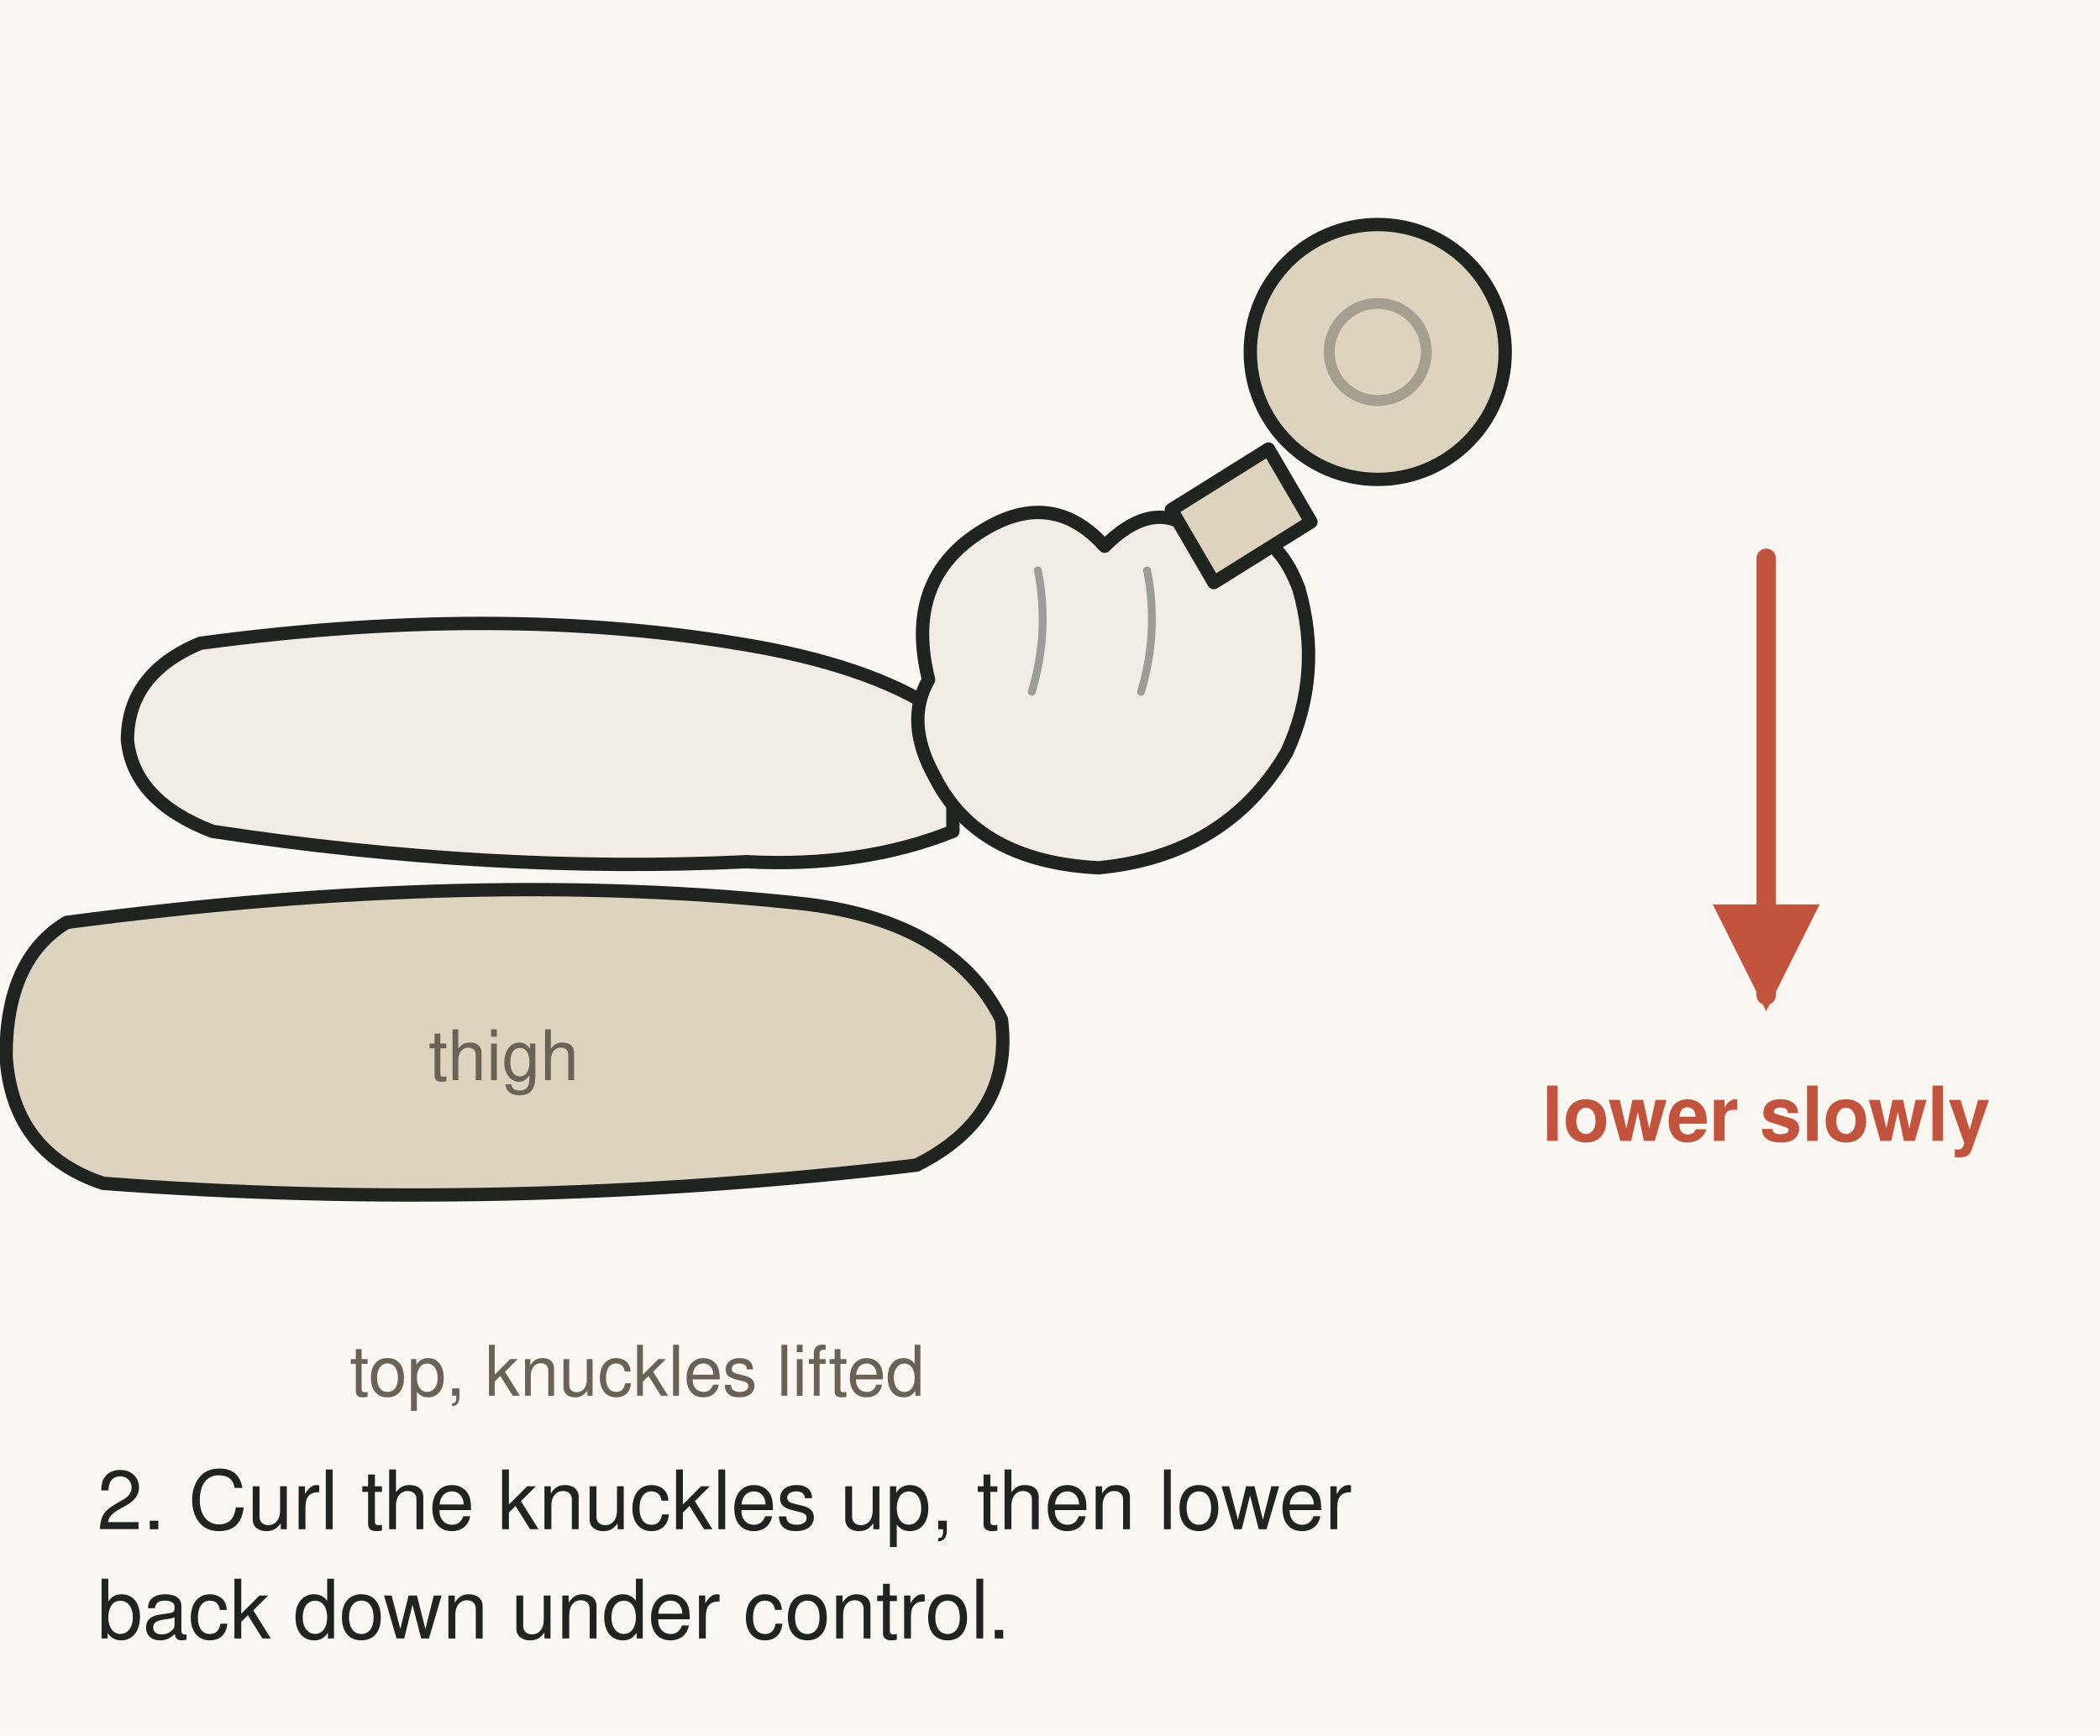
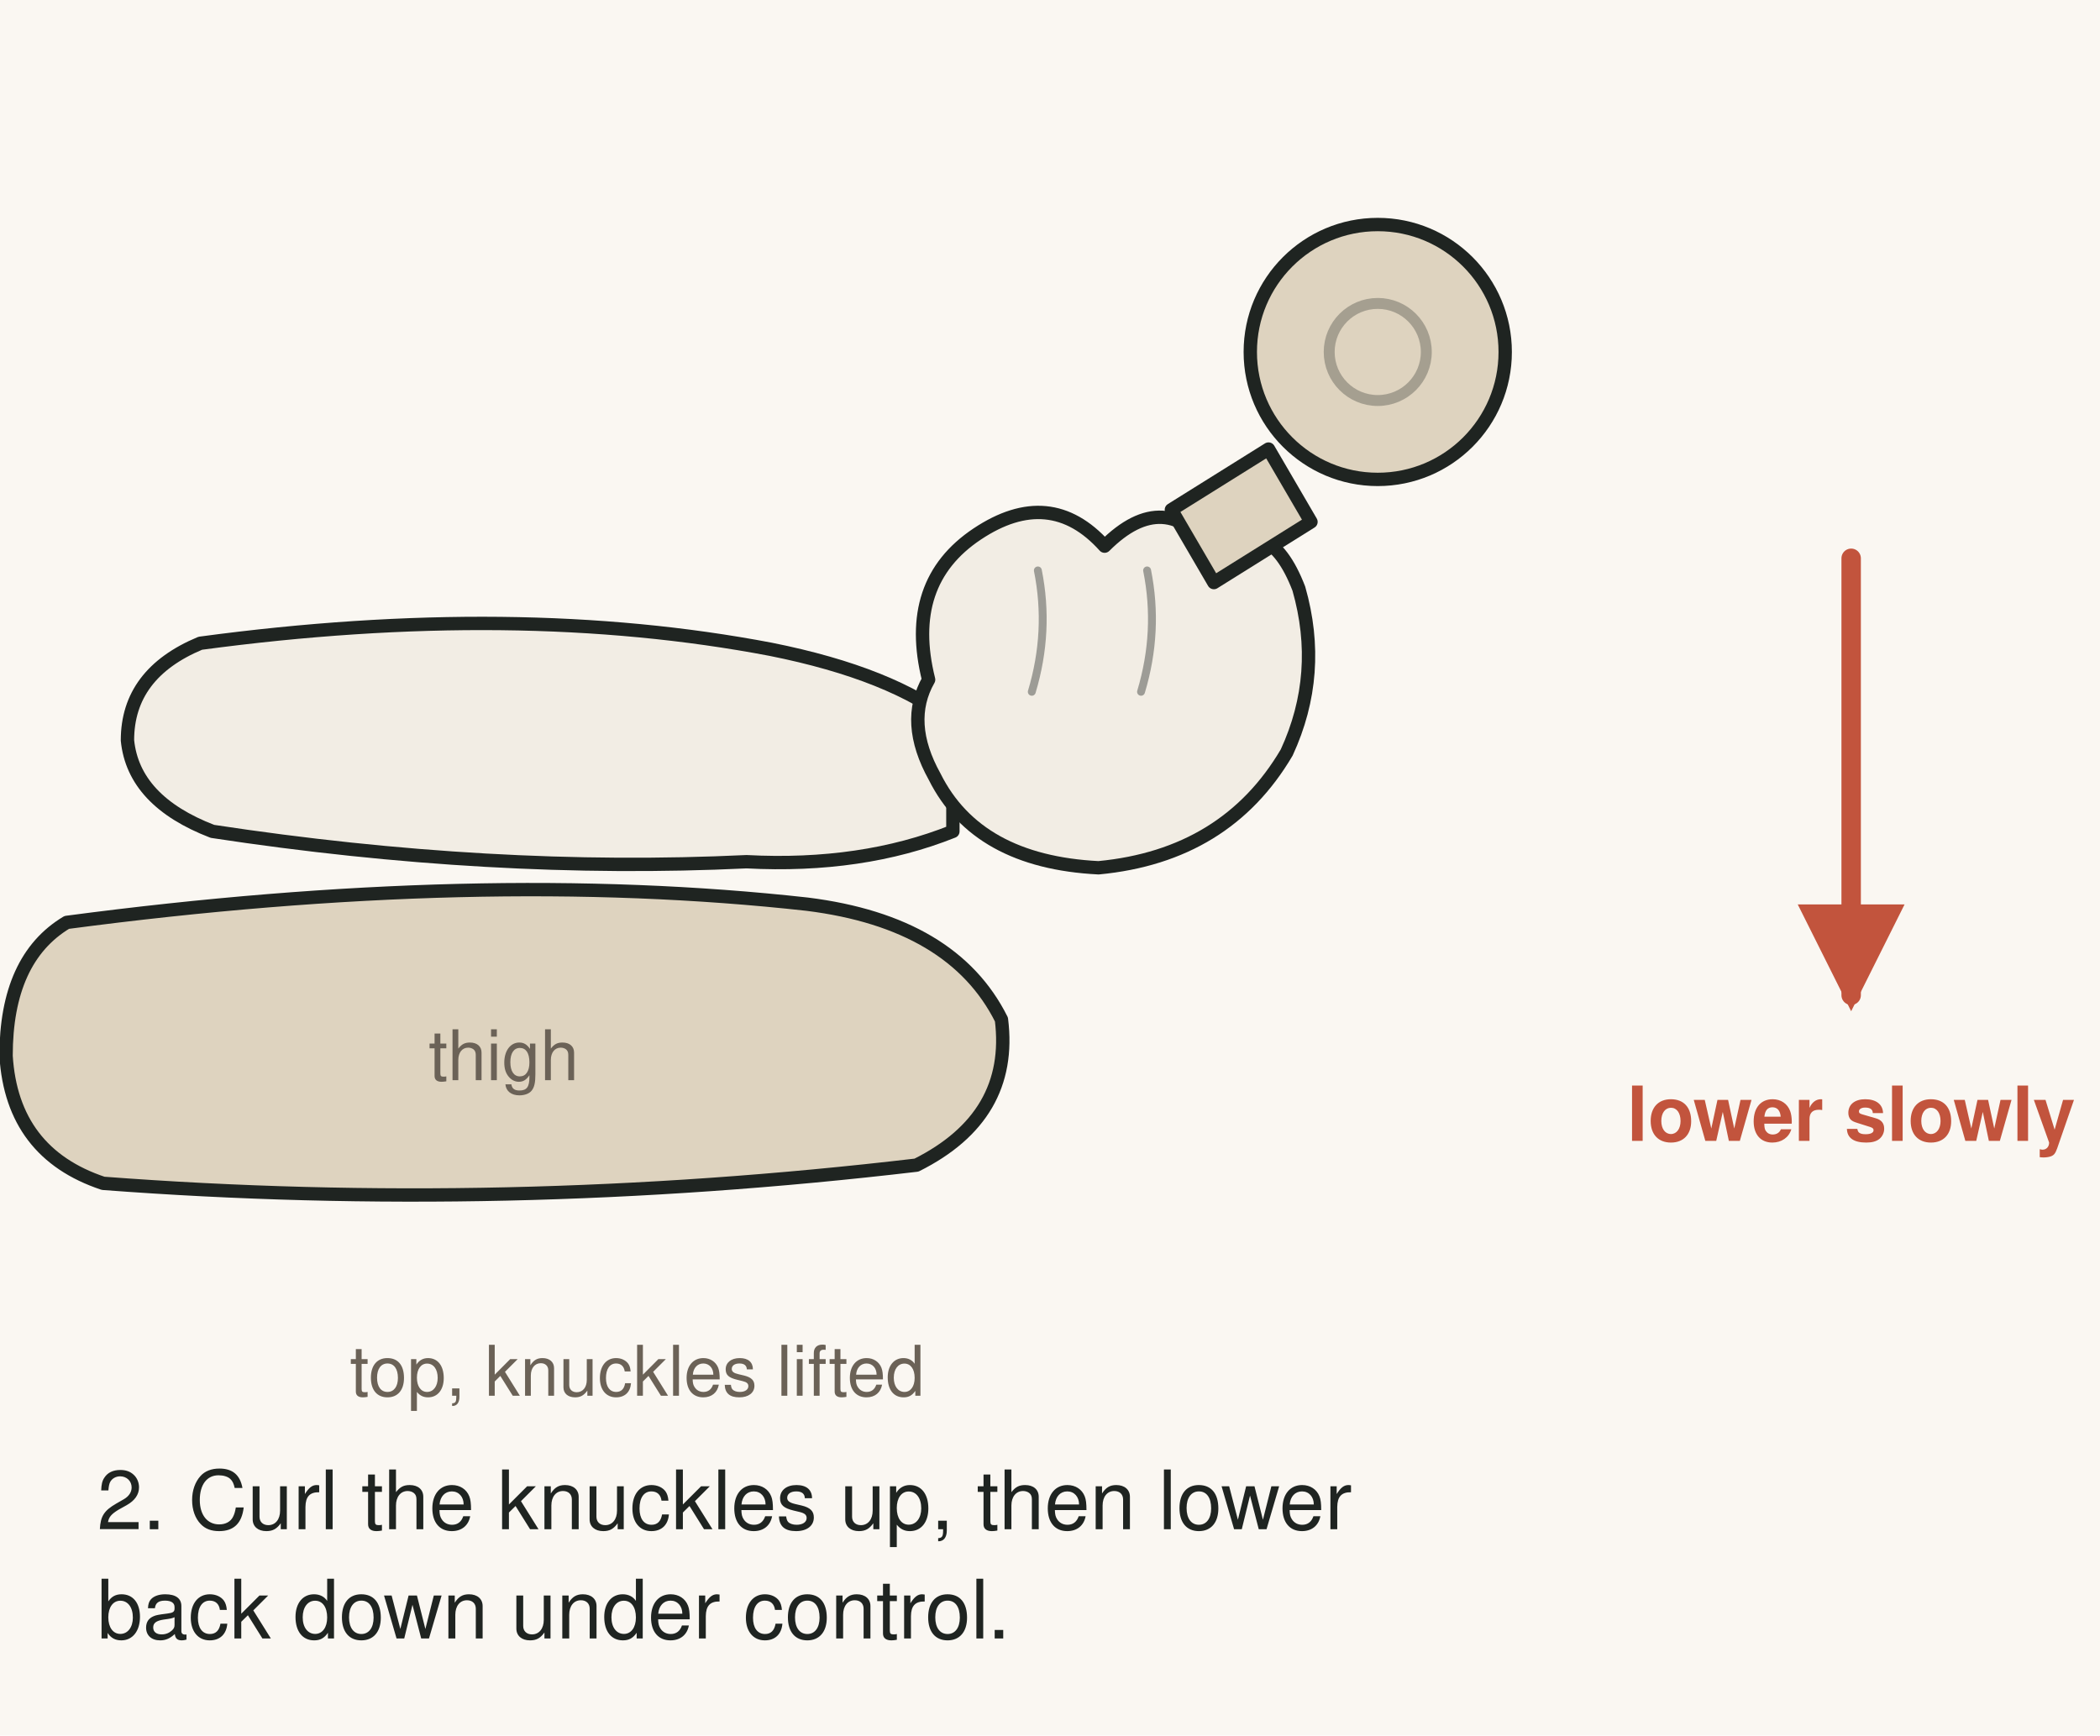
<svg xmlns="http://www.w3.org/2000/svg" viewBox="366 74 346 286" role="img" aria-label="reverse-wrist-curl step 2">
  <style>
    .bg{fill:#FAF7F2}
    .lm{fill:#F2EDE4;stroke:#1F2421;stroke-width:2.2;stroke-linejoin:round;stroke-linecap:round}
    .im{fill:#DED3BF;stroke:#1F2421;stroke-width:2.2;stroke-linejoin:round}
    .hd{fill:#B9AE99;stroke:#1F2421;stroke-width:2.2;stroke-linejoin:round}
    .oth{fill:#E2E7E3;stroke:#1F2421;stroke-width:2.2;stroke-linejoin:round}
    .torso{fill:#D6CDBB;stroke:#1F2421;stroke-width:2.2;stroke-linejoin:round}
    .ct{fill:none;stroke:#1F2421;stroke-width:1.3;opacity:.4;stroke-linecap:round}
    .det{stroke:#1F2421;fill:none;stroke-width:1.8;stroke-linecap:round;opacity:.3}
    .acc{stroke:#C2543D;fill:none;stroke-width:3.2;stroke-linecap:round}
    .lead{stroke:#C2543D;fill:none;stroke-width:1.4;opacity:.72}
    .band{stroke:#5E7266;fill:none;stroke-width:4.2;stroke-linecap:round;stroke-linejoin:round}
    .t{font-family:-apple-system,BlinkMacSystemFont,'Segoe UI',Helvetica,Arial,sans-serif;fill:#1F2421}
    .h{font-size:22px;font-weight:700}
    .sub{font-size:13.5px;fill:#6B6257}
    .cap{font-size:13.5px}
    .lab{font-size:11.5px;fill:#6B6257}
    .accT{font-size:12.5px;font-weight:700;fill:#C2543D}
    .dose{font-size:13px;fill:#4A443C}
    .div{stroke:#E2D9CB;stroke-width:1.5}
  </style>
  <marker id="ar" viewBox="0 0 10 10" refX="8.5" refY="5" markerWidth="5.5" markerHeight="5.5" orient="auto-start-reverse">
    <path d="M0,0 L10,5 L0,10 z" fill="#C2543D" />
  </marker>
  <rect x="366" y="74" width="346" height="286" fill="#FAF7F2" />
  <g transform="translate(351,0)">
    <path class="im" d="M26,226 Q94,217 148,223 Q172,226 180,242 Q182,258 166,266 Q98,274 32,269 Q17,264 16,248 Q16,232 26,226 Z" />
    <text class="t lab" x="98" y="252" text-anchor="middle">thigh</text>
    <path class="lm" d="M48,180 Q100,173 142,181 Q162,185 172,193 L172,211 Q157,217 138,216 Q96,218 50,211 Q37,206 36,196 Q36,185 48,180 Z" />
-     <path class="lm" d="M168,186 Q164,170 176,162 Q188,154 197,164 Q207,154 215,165 Q224,158 229,171 Q233,185 227,198 Q217,215 196,217 Q176,216 169,202 Q164,193 168,186 Z" />
-     <path class="ct" d="M186,168 Q188,178 185,188" />
-     <path class="ct" d="M204,168 Q206,178 203,188" />
-     <circle class="im" cx="242" cy="132" r="21" />
-     <circle class="det" cx="242" cy="132" r="8" />
-     <path class="im" d="M208,158 L224,148 L231,160 L215,170 Z" />
+     <g>
+       <animateTransform attributeName="transform" type="rotate" values="88 170 197;88 170 197;0 170 197;0 170 197;88 170 197;88 170 197" keyTimes="0;.08;.4;.48;.92;1" dur="6.5s" repeatCount="indefinite" />
+       <path class="lm" d="M168,186 Q164,170 176,162 Q188,154 197,164 Q207,154 215,165 Q224,158 229,171 Q233,185 227,198 Q217,215 196,217 Q176,216 169,202 Q164,193 168,186 Z" />
+       <path class="ct" d="M186,168 Q188,178 185,188" />
+       <path class="ct" d="M204,168 Q206,178 203,188" />
+       <circle class="im" cx="242" cy="132" r="21" />
+       <circle class="det" cx="242" cy="132" r="8" />
+       <path class="im" d="M208,158 L224,148 L231,160 L215,170 Z" />
+     </g>
    <text class="t lab" x="120" y="304" text-anchor="middle">top, knuckles lifted</text>
-     <path class="acc" d="M306,166 L306,238" marker-end="url(#ar)" />
-     <text class="t accT" x="306" y="262" text-anchor="middle">lower slowly</text>
+     <path class="acc" d="M320,166 L320,238" marker-end="url(#ar)" />
+     <text class="t accT" x="320" y="262" text-anchor="middle">lower slowly</text>
    <text class="t cap" x="31" y="326">2. Curl the knuckles up, then lower</text>
    <text class="t cap" x="31" y="344">back down under control.</text>
  </g>
</svg>
